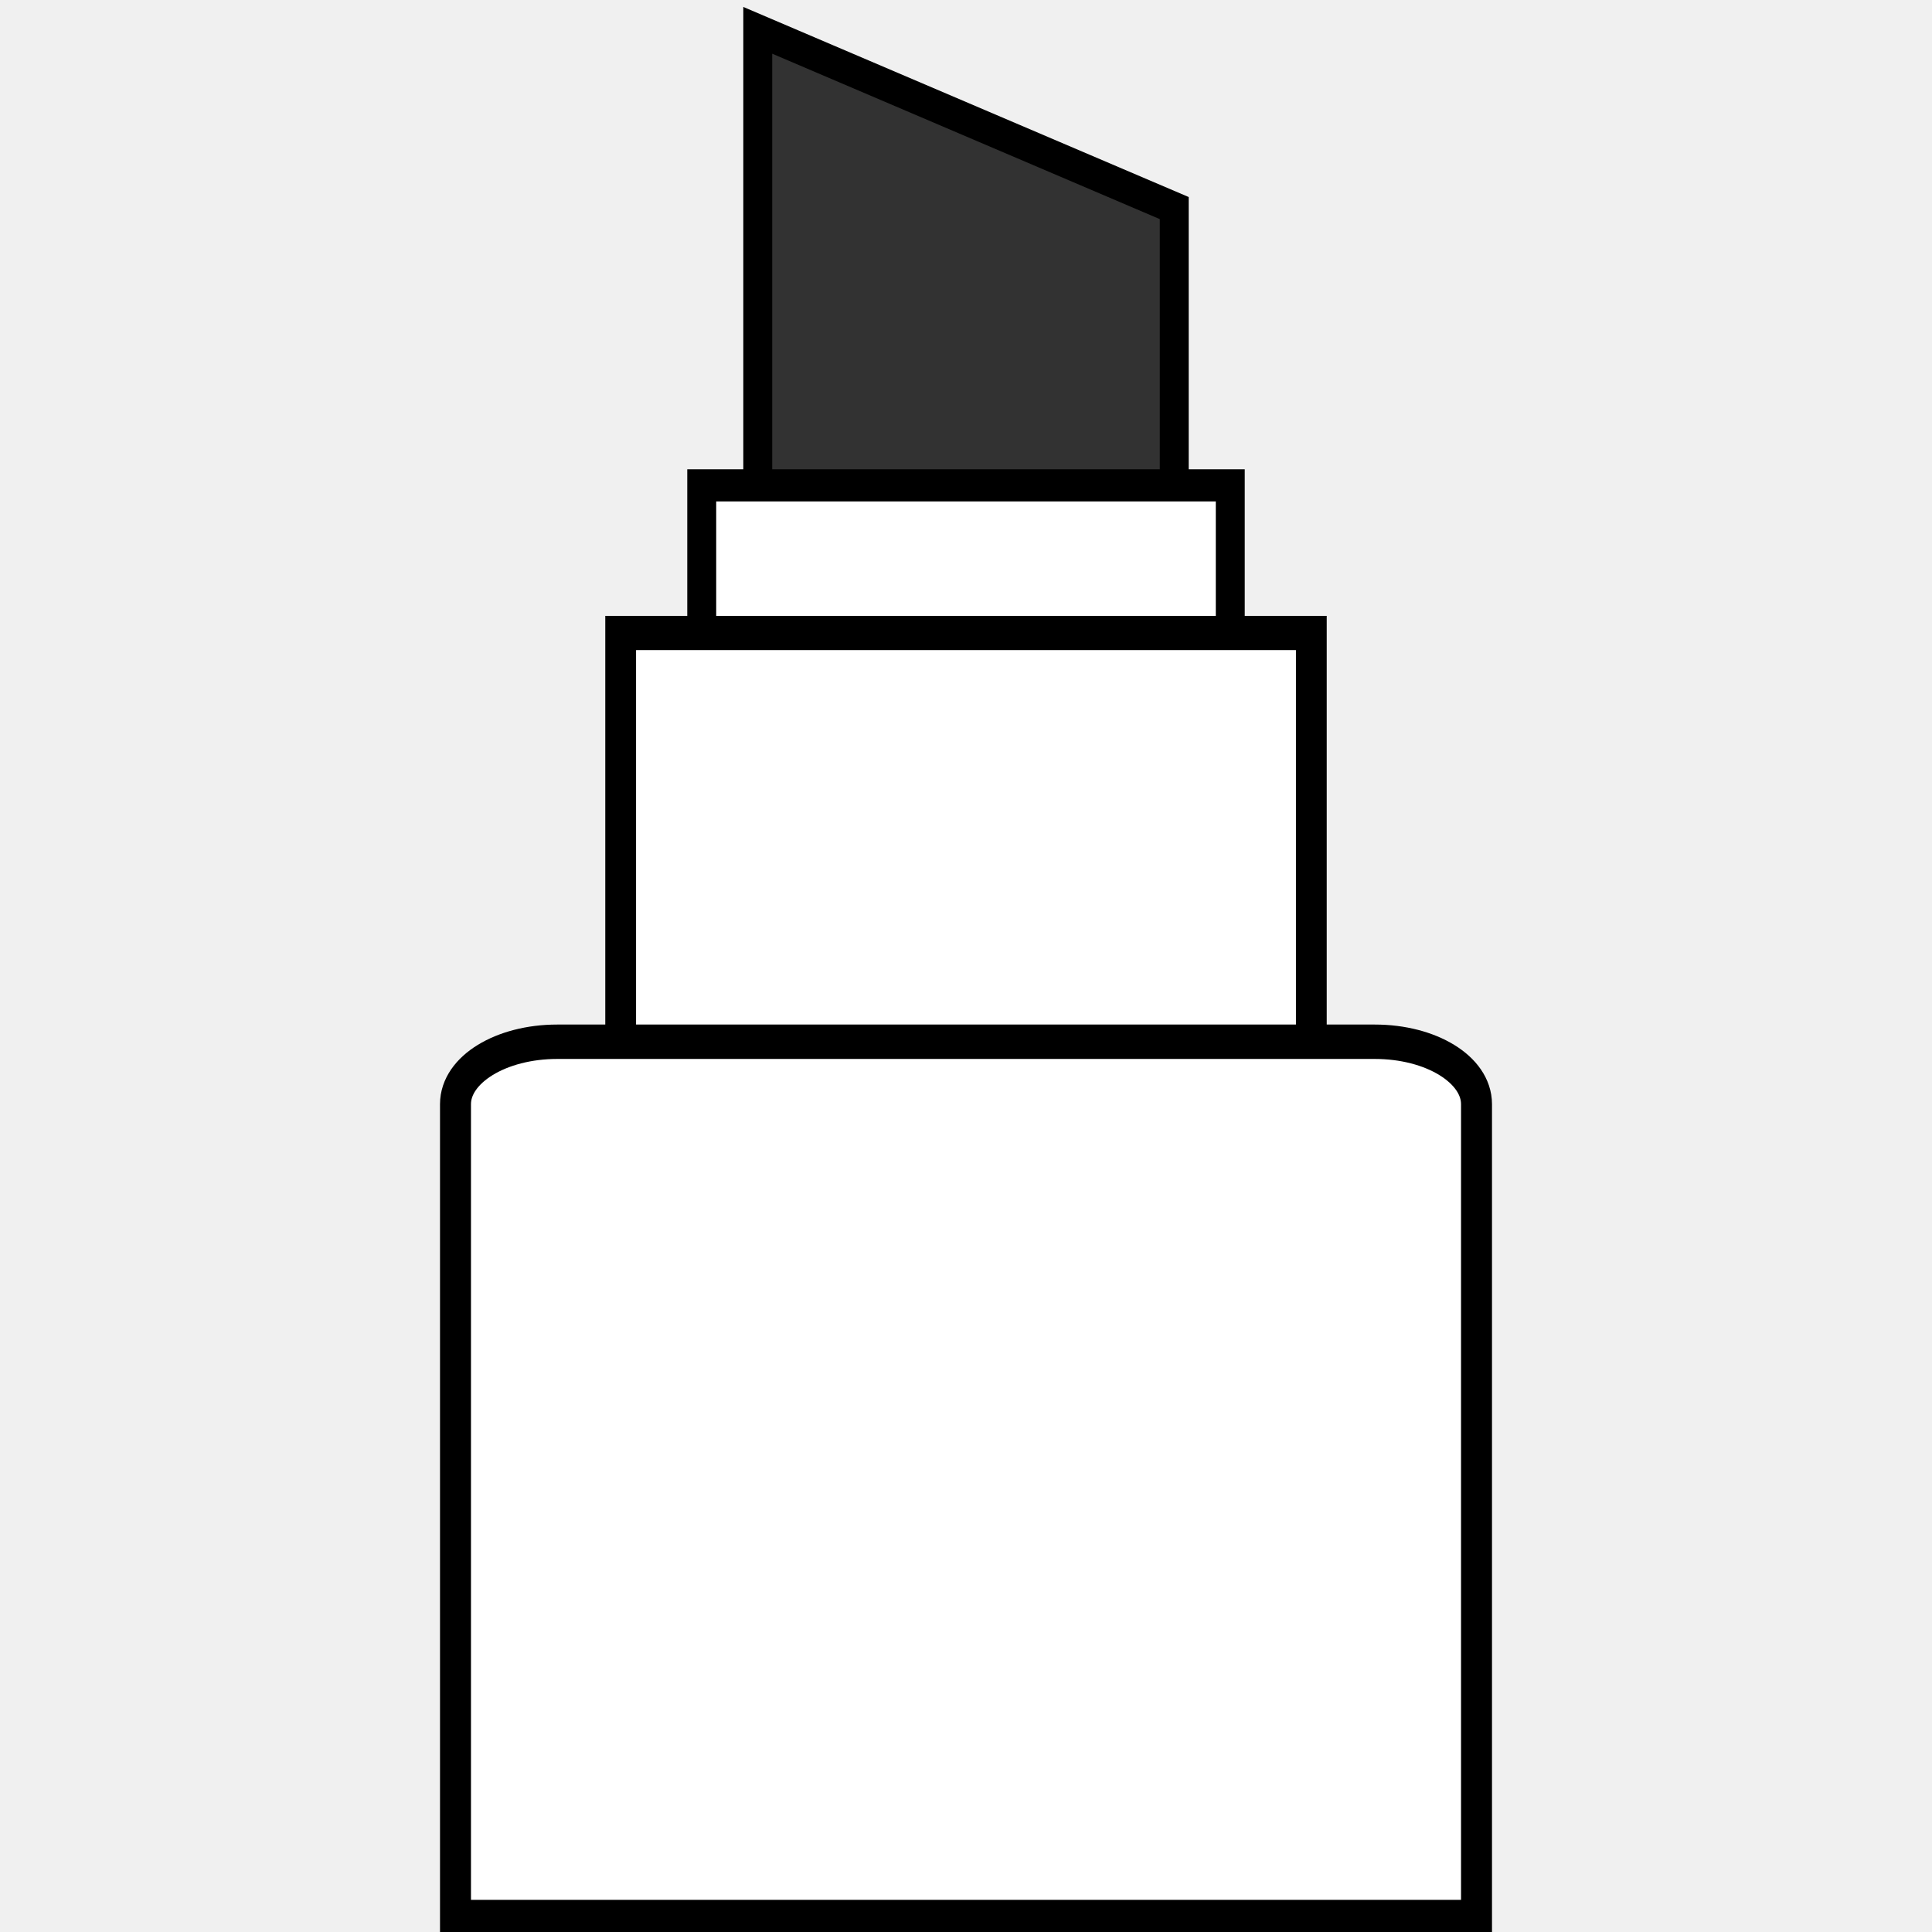
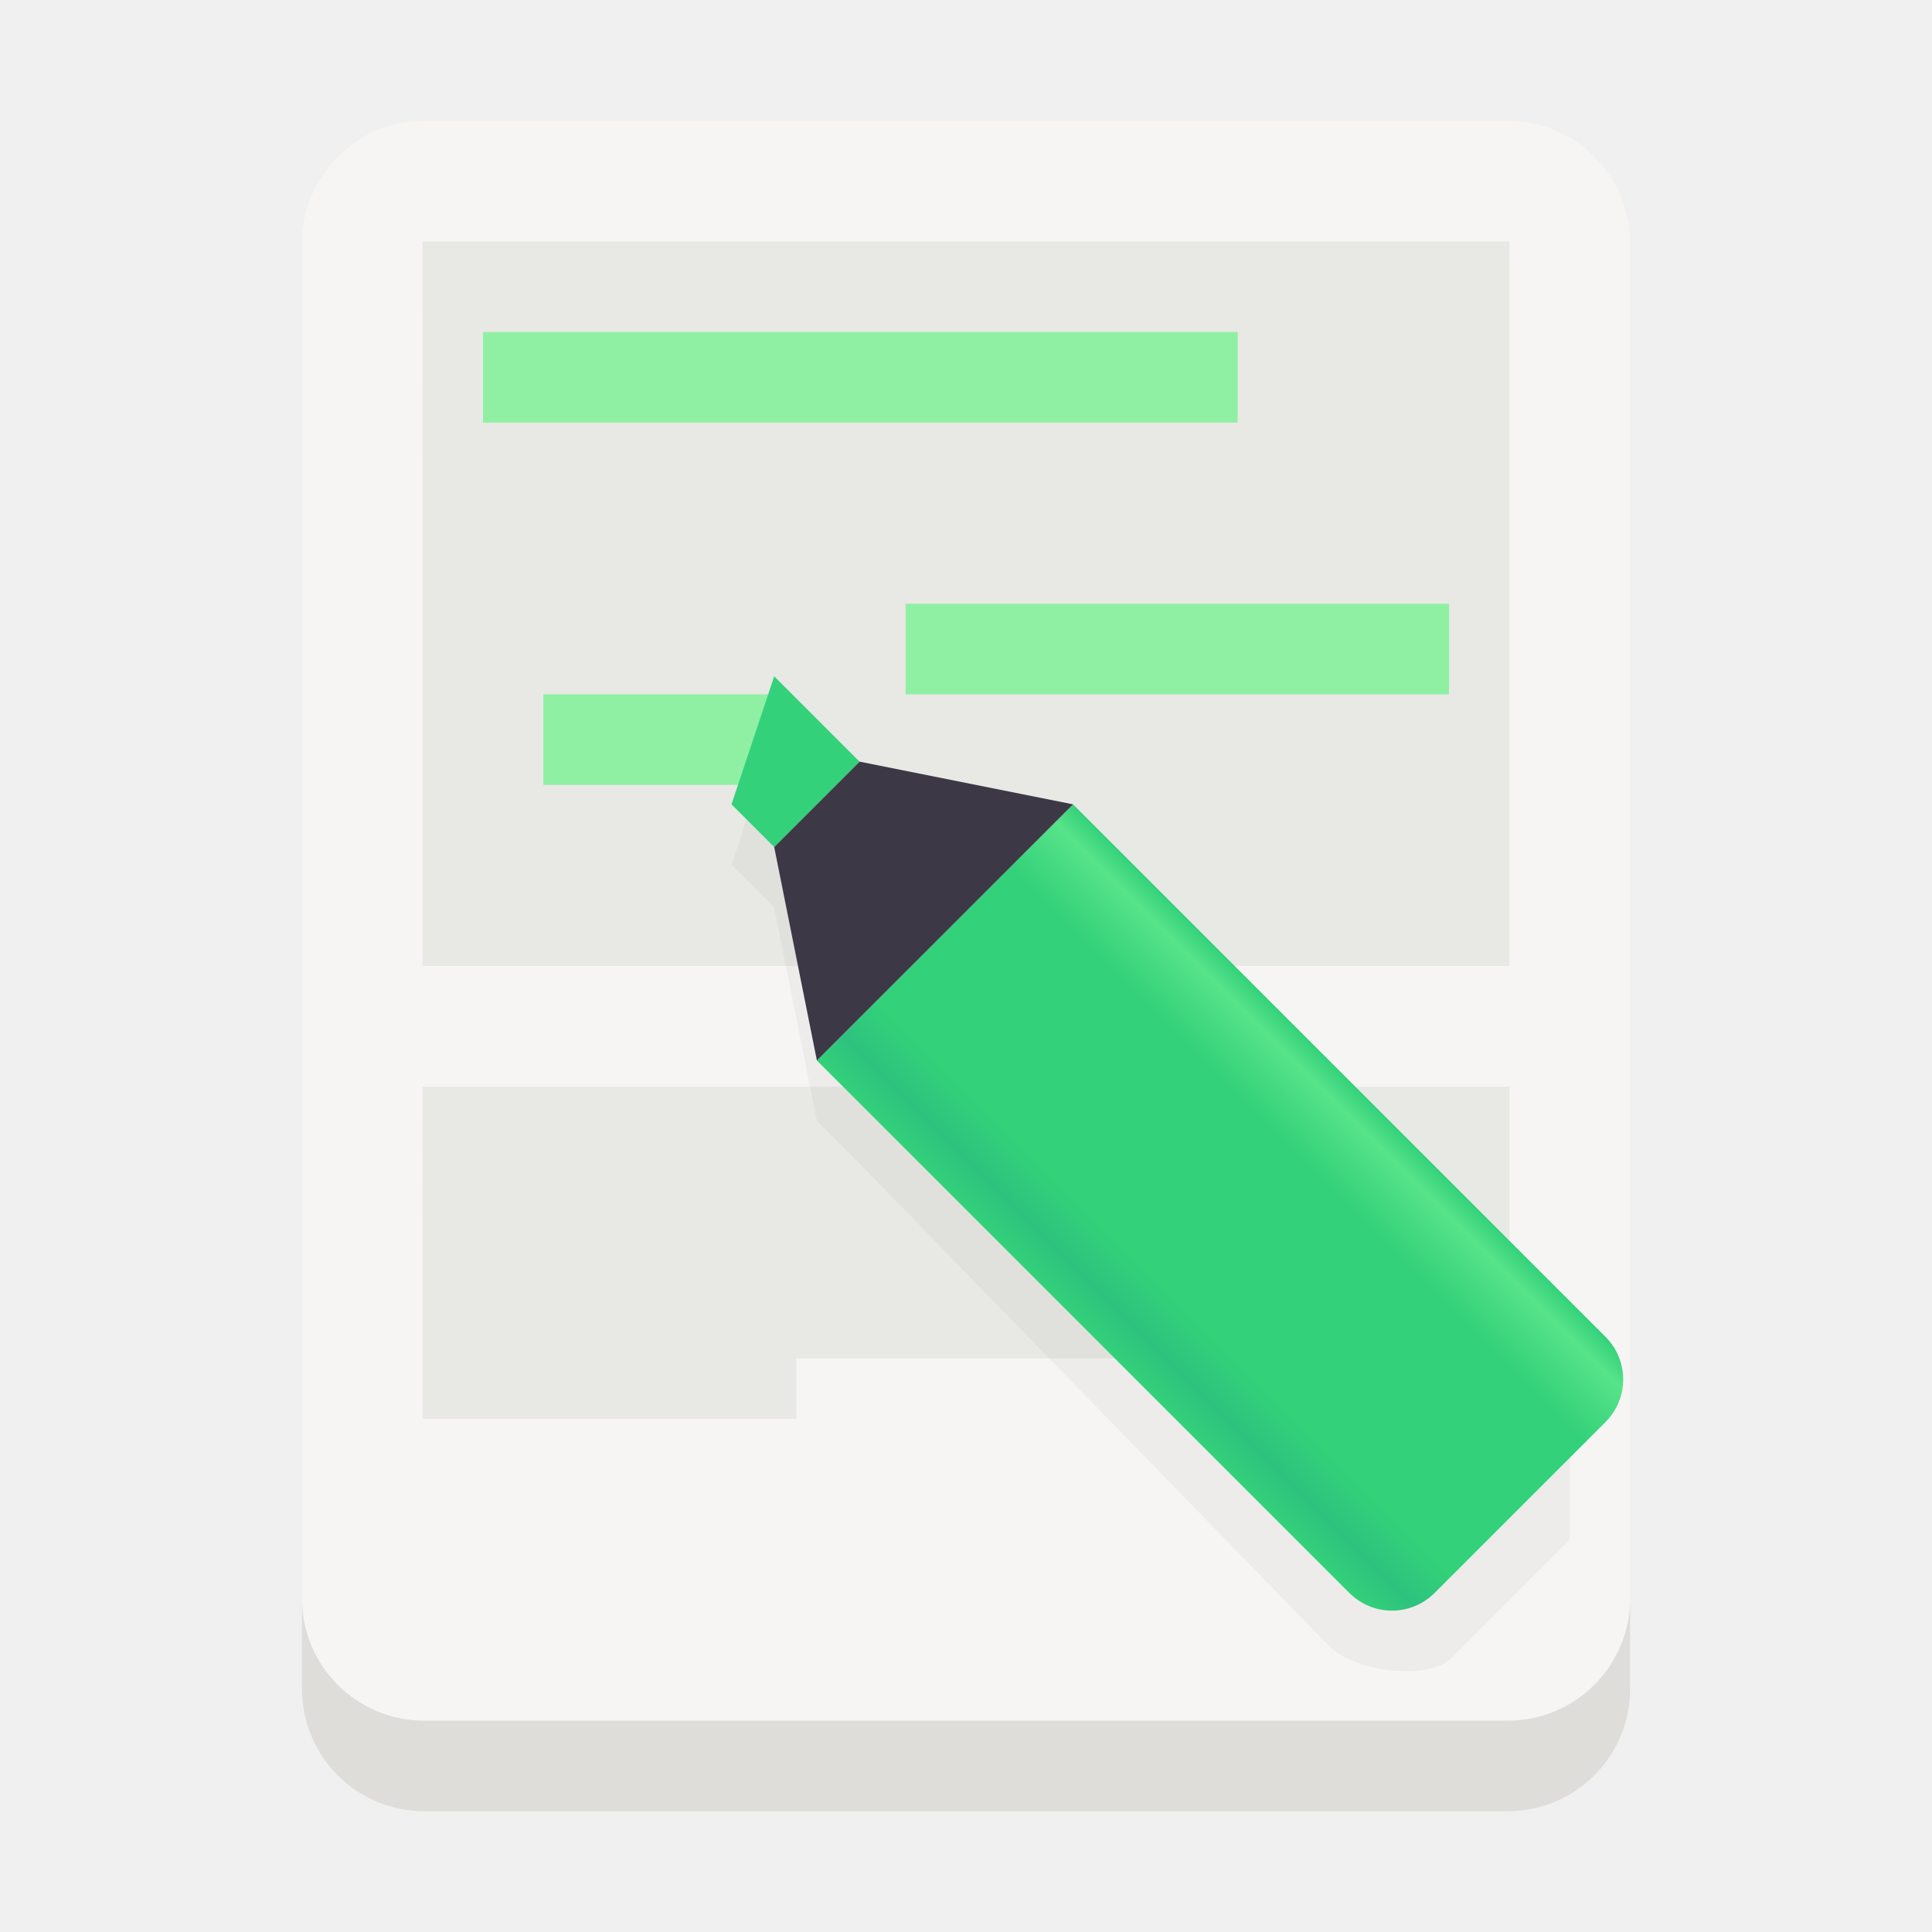
- <svg xmlns="http://www.w3.org/2000/svg" xmlns:ns1="http://www.openswatchbook.org/uri/2009/osb" width="400" height="400" viewBox="0 0 105.833 105.833" version="1.1" id="svg8">
-   <defs id="defs2">
-     <linearGradient id="linearGradient4319" ns1:paint="solid">
-       <stop style="stop-color:#323232;stop-opacity:1;" offset="0" id="stop4317" />
+ <svg xmlns="http://www.w3.org/2000/svg" xmlns:xlink="http://www.w3.org/1999/xlink" viewBox="0 0 128 128" style="display:inline;enable-background:new" version="1.0" id="svg11300" height="128" width="128">
+   <defs id="defs3">
+     <linearGradient gradientUnits="userSpaceOnUse" y2="89.049" x2="94.019" y1="106.019" x1="77.049" id="linearGradient1437" xlink:href="#linearGradient1435" />
+     <linearGradient id="linearGradient1435">
+       <stop id="stop1431" offset="0" style="stop-color:#33d17a;stop-opacity:1;" />
+       <stop style="stop-color:#2ec27e;stop-opacity:1" offset="0.1" id="stop1439" />
+       <stop id="stop1441" offset="0.231" style="stop-color:#33d17a;stop-opacity:1;" />
+       <stop style="stop-color:#33d17a;stop-opacity:1;" offset="0.753" id="stop1443" />
+       <stop id="stop1445" offset="0.933" style="stop-color:#57e389;stop-opacity:1" />
+       <stop id="stop1433" offset="1" style="stop-color:#33d17a;stop-opacity:1" />
    </linearGradient>
+     <linearGradient y2="89.049" x2="94.019" y1="106.019" x1="77.049" gradientUnits="userSpaceOnUse" id="linearGradient969" xlink:href="#linearGradient1435" />
  </defs>
-   <g id="layer1" transform="translate(0,-191.1667)">
-     <g id="g4274" transform="matrix(0.3627428,0,0,0.4030443,17.60476,174.846)">
-       <path id="path4291" d="M 65.9,126.819 V 44.614 l 62.894,24.159 v 59.394 z" style="fill:#323232;fill-opacity:1;stroke:#000000;stroke-width:4.368;stroke-linecap:butt;stroke-linejoin:miter;stroke-miterlimit:4;stroke-dasharray:none;stroke-opacity:1" />
-       <rect y="106.461" x="57.439" height="33.687" width="79.816" id="rect4293" style="fill:#ffffff;fill-opacity:1;stroke:#000000;stroke-width:4.368;stroke-miterlimit:4;stroke-dasharray:none;stroke-opacity:1" />
-       <rect y="126.526" x="45.198" height="116.477" width="104.298" id="rect4295" style="fill:#ffffff;fill-opacity:1;stroke:#000000;stroke-width:4.648;stroke-miterlimit:4;stroke-dasharray:none;stroke-opacity:1" />
-       <path id="rect4301" d="m 35.611,182.081 c -8.508,0 -15.358,3.783 -15.358,8.481 v 73.756 0.515 36.216 H 174.441 v -36.216 -0.515 -73.756 c 3e-5,-4.698 -6.848,-8.481 -15.356,-8.481 z" style="fill:#ffffff;fill-opacity:1;stroke:#000000;stroke-width:4.676;stroke-miterlimit:4;stroke-dasharray:none;stroke-opacity:1" />
+   <g transform="translate(0,-172)" style="display:inline" id="layer1">
+     <g style="display:none" id="layer2">
+       <g id="g12027" transform="matrix(7.991171,0,0,8.003641,-167.7909,-4846.078)" style="display:inline;fill:#000000;enable-background:new" />
+       <rect y="172" x="9.2651362e-08" height="128" width="128" id="rect13805" style="display:inline;overflow:visible;visibility:visible;fill:#f0f0f0;fill-opacity:1;fill-rule:nonzero;stroke:none;stroke-width:0.5;marker:none;enable-background:accumulate" />
+       <g transform="translate(-24,24)" style="fill:none;fill-opacity:0.251;stroke:#a579b3;stroke-opacity:1" id="g883" />
+       <g transform="translate(-24,24)" style="fill:none;fill-opacity:0.251;stroke:#a579b3;stroke-opacity:1" id="g900" />
+       <rect style="display:inline;overflow:visible;visibility:visible;fill:#f0f0f0;fill-opacity:1;fill-rule:nonzero;stroke:none;stroke-width:0.5;marker:none;enable-background:accumulate" id="rect859" width="16" height="16" x="160" y="172" />
+       <text id="text863" y="164" x="0" style="font-style:normal;font-variant:normal;font-weight:bold;font-stretch:normal;font-size:4px;line-height:125%;font-family:Cantarell;-inkscape-font-specification:'Cantarell, Bold';text-align:start;writing-mode:lr-tb;text-anchor:start;display:inline;fill:#000000;fill-opacity:1;stroke:none;stroke-width:0.333;enable-background:new" xml:space="preserve">
+         <tspan y="164" x="0" id="tspan861" style="font-size:4px;stroke-width:0.333">Hicolor</tspan>
+       </text>
+       <text xml:space="preserve" style="font-style:normal;font-variant:normal;font-weight:bold;font-stretch:normal;font-size:4px;line-height:125%;font-family:Cantarell;-inkscape-font-specification:'Cantarell, Bold';text-align:start;writing-mode:lr-tb;text-anchor:start;display:inline;fill:#000000;fill-opacity:1;stroke:none;stroke-width:0.333;enable-background:new" x="160" y="164" id="text867">
+         <tspan style="font-size:4px;stroke-width:0.333" id="tspan865" x="160" y="164">Symbolic</tspan>
+       </text>
    </g>
+     <g style="display:none" id="layer3">
+       <circle style="display:inline;opacity:0.1;vector-effect:none;fill:none;fill-opacity:1;stroke:#000000;stroke-width:0.99;stroke-linecap:butt;stroke-linejoin:miter;stroke-miterlimit:4;stroke-dasharray:0.99, 0.99;stroke-dashoffset:0;stroke-opacity:1;marker:none;marker-start:none;marker-mid:none;marker-end:none;paint-order:normal;enable-background:new" id="circle2892" r="59.504" cy="236" cx="64" />
+       <rect style="display:inline;opacity:0.1;vector-effect:none;fill:none;fill-opacity:1;stroke:#000000;stroke-width:0.99;stroke-linecap:butt;stroke-linejoin:miter;stroke-miterlimit:4;stroke-dasharray:0.99, 0.99;stroke-dashoffset:0;stroke-opacity:1;marker:none;marker-start:none;marker-mid:none;marker-end:none;paint-order:normal;enable-background:new" id="rect2894" width="87.01" height="111.01" x="20.495" y="180.495" rx="8.701" ry="7.929" />
+       <rect style="display:inline;opacity:0.1;vector-effect:none;fill:none;fill-opacity:1;stroke:#000000;stroke-width:0.99;stroke-linecap:butt;stroke-linejoin:miter;stroke-miterlimit:4;stroke-dasharray:0.99, 0.99;stroke-dashoffset:0;stroke-opacity:1;marker:none;marker-start:none;marker-mid:none;marker-end:none;paint-order:normal;enable-background:new" id="rect2896" width="103.01" height="103.01" x="12.495" y="184.495" rx="7.924" ry="7.924" />
+       <rect style="display:inline;opacity:0.1;vector-effect:none;fill:none;fill-opacity:1;stroke:#000000;stroke-width:0.99;stroke-linecap:butt;stroke-linejoin:miter;stroke-miterlimit:4;stroke-dasharray:0.99, 0.99;stroke-dashoffset:0;stroke-opacity:1;marker:none;marker-start:none;marker-mid:none;marker-end:none;paint-order:normal;enable-background:new" id="rect2898" width="111.01" height="87.01" x="8.495" y="200.495" rx="7.929" ry="8.701" />
+       <path style="display:inline;fill:none;stroke:#62a0ea;stroke-width:2;stroke-linecap:butt;stroke-linejoin:miter;stroke-miterlimit:4;stroke-dasharray:none;stroke-opacity:1;enable-background:new" d="M 2.6203015e-5,289 H 128" id="path2900" />
+     </g>
+     <g style="display:inline" id="layer9">
+       <rect ry="8.125" rx="8.125" y="180" x="20.002" height="112" width="88" id="rect848" style="display:inline;opacity:1;vector-effect:none;fill:#f6f5f4;fill-opacity:1;stroke:none;stroke-width:4;stroke-linecap:butt;stroke-linejoin:round;stroke-miterlimit:4;stroke-dasharray:none;stroke-dashoffset:0;stroke-opacity:1;enable-background:new" />
+       <path id="path2386" d="m 28,188 0.002,48 h 72 l -0.002,-48 z m 0.002,56 0.002,22 h 24.751 v -4 h 47.248 v -18 z" style="color:#000000;display:inline;overflow:visible;opacity:1;vector-effect:none;fill:#deddda;fill-opacity:0.551;stroke:none;stroke-width:4;stroke-linecap:butt;stroke-linejoin:miter;stroke-miterlimit:4;stroke-dasharray:none;stroke-dashoffset:0;stroke-opacity:1;marker:none;marker-start:none;marker-mid:none;marker-end:none;paint-order:normal;enable-background:new" />
+       <rect y="194" x="32.002" height="6" width="50" id="rect1347" style="display:inline;opacity:1;vector-effect:none;fill:#8ff0a4;fill-opacity:1;stroke:none;stroke-width:4;stroke-linecap:butt;stroke-linejoin:round;stroke-miterlimit:4;stroke-dasharray:none;stroke-dashoffset:0;stroke-opacity:1;enable-background:new" />
+       <rect y="218" x="36.002" height="6" width="16" id="rect1360" style="display:inline;opacity:1;vector-effect:none;fill:#8ff0a4;fill-opacity:1;stroke:none;stroke-width:4;stroke-linecap:butt;stroke-linejoin:round;stroke-miterlimit:4;stroke-dasharray:none;stroke-dashoffset:0;stroke-opacity:1;enable-background:new" />
+       <rect style="display:inline;opacity:1;vector-effect:none;fill:#8ff0a4;fill-opacity:1;stroke:none;stroke-width:4;stroke-linecap:butt;stroke-linejoin:round;stroke-miterlimit:4;stroke-dasharray:none;stroke-dashoffset:0;stroke-opacity:1;enable-background:new" id="rect1358" width="36" height="6" x="60.002" y="212" />
+       <rect ry="4" rx="4" y="80" x="-263.998" height="24" width="64" id="rect1387" style="display:inline;opacity:1;vector-effect:none;fill:#33d17a;fill-opacity:1;stroke:none;stroke-width:4;stroke-linecap:butt;stroke-linejoin:round;stroke-miterlimit:4;stroke-dasharray:none;stroke-dashoffset:0;stroke-opacity:1;enable-background:new" />
+       <rect style="display:inline;opacity:1;vector-effect:none;fill:#33d17a;fill-opacity:1;stroke:none;stroke-width:4;stroke-linecap:butt;stroke-linejoin:round;stroke-miterlimit:4;stroke-dasharray:none;stroke-dashoffset:0;stroke-opacity:1;enable-background:new" id="rect1389" width="32" height="24" x="-263.998" y="80" />
+       <path id="path1391" d="m -283.998,88 h 8 v 8 h -6 z" style="display:inline;opacity:1;vector-effect:none;fill:#33d17a;fill-opacity:1;stroke:none;stroke-width:4;stroke-linecap:butt;stroke-linejoin:round;stroke-miterlimit:4;stroke-dasharray:none;stroke-dashoffset:0;stroke-opacity:1;enable-background:new" />
+       <rect transform="scale(-1,1)" y="80" x="263.998" height="24" width="12" id="rect1393" style="display:inline;opacity:1;vector-effect:none;fill:#3d3846;fill-opacity:1;stroke:none;stroke-width:4;stroke-linecap:butt;stroke-linejoin:round;stroke-miterlimit:4;stroke-dasharray:none;stroke-dashoffset:0;stroke-opacity:1;enable-background:new" />
+       <ellipse ry="8" rx="12" cy="80" cx="-275.998" id="circle1395" style="display:inline;opacity:1;vector-effect:none;fill:#deddda;fill-opacity:1;stroke:none;stroke-width:4;stroke-linecap:butt;stroke-linejoin:round;stroke-miterlimit:4;stroke-dasharray:none;stroke-dashoffset:0;stroke-opacity:1;enable-background:new" />
+       <ellipse ry="8" rx="12" style="display:inline;opacity:1;vector-effect:none;fill:#deddda;fill-opacity:1;stroke:none;stroke-width:4;stroke-linecap:butt;stroke-linejoin:round;stroke-miterlimit:4;stroke-dasharray:none;stroke-dashoffset:0;stroke-opacity:1;enable-background:new" id="circle1397" cx="-275.998" cy="104" />
+       <path id="path1400" d="m -275.998,96 12,8 V 80 l -12,8 z" style="display:inline;fill:#3d3846;fill-opacity:1;stroke:none;stroke-width:1px;stroke-linecap:butt;stroke-linejoin:miter;stroke-opacity:1;enable-background:new" />
+       <g transform="translate(-139.9979,-290)" id="g1418" style="display:inline;enable-background:new">
+         <rect ry="4" rx="4" y="370" x="-4" height="24" width="64" id="rect1402" style="opacity:1;vector-effect:none;fill:#33d17a;fill-opacity:1;stroke:none;stroke-width:4;stroke-linecap:butt;stroke-linejoin:round;stroke-miterlimit:4;stroke-dasharray:none;stroke-dashoffset:0;stroke-opacity:1" />
+         <rect style="opacity:1;vector-effect:none;fill:#33d17a;fill-opacity:1;stroke:none;stroke-width:4;stroke-linecap:butt;stroke-linejoin:round;stroke-miterlimit:4;stroke-dasharray:none;stroke-dashoffset:0;stroke-opacity:1" id="rect1404" width="32" height="24" x="-4" y="370" />
+         <path id="path1406" d="m -24,378 h 8 v 8 h -4 z" style="opacity:1;vector-effect:none;fill:#33d17a;fill-opacity:1;stroke:none;stroke-width:4;stroke-linecap:butt;stroke-linejoin:round;stroke-miterlimit:4;stroke-dasharray:none;stroke-dashoffset:0;stroke-opacity:1" />
+         <path id="path1410" d="m -16,386 12,8 v -24 l -12,8 z" style="fill:#3d3846;fill-opacity:1;stroke:none;stroke-width:1px;stroke-linecap:butt;stroke-linejoin:miter;stroke-opacity:1" />
+       </g>
+       <path id="path884" d="m 51.293,220.806 -2.828,8.484 2.828,2.828 2.828,14.143 v 0.002 l 2.828,2.828 L 88.002,281 c 1.591,1.724 6.276,2.326 8,1 l 8,-8 v -1.419 -10.379 l -10.283,-10.283 -19.799,-19.799 -2.828,-2.828 v -0.002 l -14.143,-2.828 z" style="display:inline;opacity:1;vector-effect:none;fill:#000000;fill-opacity:0.039;stroke:none;stroke-width:4;stroke-linecap:butt;stroke-linejoin:round;stroke-miterlimit:4;stroke-dasharray:none;stroke-dashoffset:0;stroke-opacity:1;enable-background:new" />
+       <g transform="rotate(45,208.2258,388.2894)" id="g1428" style="display:inline;enable-background:new">
+         <path id="rect1420" transform="rotate(-45,395.5462,320.3259)" d="M 77.9,72.93 75.08,75.75 c -0.003,0.003 -0.007,0.005 -0.01,0.008 l -11.312,11.312 c -0.003,0.003 -0.005,0.007 -0.008,0.01 l -2.82,2.82 2.828,2.828 19.799,19.799 12.645,12.645 c 1.567,1.567 4.089,1.567 5.656,0 l 11.314,-11.314 c 1.567,-1.567 1.567,-4.089 0,-5.656 L 100.527,95.557 80.729,75.758 Z" style="opacity:1;vector-effect:none;fill:url(#linearGradient1437);fill-opacity:1;stroke:none;stroke-width:4;stroke-linecap:butt;stroke-linejoin:round;stroke-miterlimit:4;stroke-dasharray:none;stroke-dashoffset:0;stroke-opacity:1" />
+         <path style="opacity:1;vector-effect:none;fill:#33d17a;fill-opacity:1;stroke:none;stroke-width:4;stroke-linecap:butt;stroke-linejoin:round;stroke-miterlimit:4;stroke-dasharray:none;stroke-dashoffset:0;stroke-opacity:1" d="m -24,378 h 8 v 8 h -4 z" id="path1424" />
+         <path style="fill:#3d3846;fill-opacity:1;stroke:none;stroke-width:1px;stroke-linecap:butt;stroke-linejoin:miter;stroke-opacity:1" d="m -16,386 12,8 v -24 l -12,8 z" id="path1426" />
+       </g>
+       <path id="rect4416" d="m 20.002,277.875 v 6 c 0,4.501 3.624,8.125 8.125,8.125 h 71.75 c 4.501,0 8.125,-3.624 8.125,-8.125 v -6 c 0,4.501 -3.624,8.125 -8.125,8.125 h -71.75 c -4.501,0 -8.125,-3.624 -8.125,-8.125 z" style="display:inline;opacity:1;vector-effect:none;fill:#deddda;fill-opacity:1;stroke:none;stroke-width:4;stroke-linecap:butt;stroke-linejoin:round;stroke-miterlimit:4;stroke-dasharray:none;stroke-dashoffset:0;stroke-opacity:1;enable-background:new" />
+       <g transform="translate(-210)" id="g967">
+         <rect ry="8.125" rx="8.125" y="180" x="20.002" height="112" width="88" id="rect934" style="display:inline;opacity:1;vector-effect:none;fill:#f6f5f4;fill-opacity:1;stroke:none;stroke-width:4;stroke-linecap:butt;stroke-linejoin:round;stroke-miterlimit:4;stroke-dasharray:none;stroke-dashoffset:0;stroke-opacity:1;enable-background:new" />
+         <path id="path936" d="m 28,188 0.002,48 h 72 l -0.002,-48 z m 0.002,56 0.002,22 h 24.751 v -4 h 47.248 v -18 z" style="color:#000000;display:inline;overflow:visible;opacity:1;vector-effect:none;fill:#deddda;fill-opacity:0.551;stroke:none;stroke-width:4;stroke-linecap:butt;stroke-linejoin:miter;stroke-miterlimit:4;stroke-dasharray:none;stroke-dashoffset:0;stroke-opacity:1;marker:none;marker-start:none;marker-mid:none;marker-end:none;paint-order:normal;enable-background:new" />
+         <rect y="194" x="32.002" height="6" width="50" id="rect938" style="display:inline;opacity:1;vector-effect:none;fill:#8ff0a4;fill-opacity:1;stroke:none;stroke-width:4;stroke-linecap:butt;stroke-linejoin:round;stroke-miterlimit:4;stroke-dasharray:none;stroke-dashoffset:0;stroke-opacity:1;enable-background:new" />
+         <rect y="218" x="36.002" height="6" width="16" id="rect940" style="display:inline;opacity:1;vector-effect:none;fill:#8ff0a4;fill-opacity:1;stroke:none;stroke-width:4;stroke-linecap:butt;stroke-linejoin:round;stroke-miterlimit:4;stroke-dasharray:none;stroke-dashoffset:0;stroke-opacity:1;enable-background:new" />
+         <rect style="display:inline;opacity:1;vector-effect:none;fill:#8ff0a4;fill-opacity:1;stroke:none;stroke-width:4;stroke-linecap:butt;stroke-linejoin:round;stroke-miterlimit:4;stroke-dasharray:none;stroke-dashoffset:0;stroke-opacity:1;enable-background:new" id="rect942" width="36" height="6" x="60.002" y="212" />
+         <path id="path944" d="m 51.293,220.806 -2.828,8.484 2.828,2.828 2.828,14.143 v 0.002 l 2.828,2.828 L 88.002,281 c 1.591,1.724 6.276,2.326 8,1 l 8,-8 v -1.419 -10.379 l -10.283,-10.283 -19.799,-19.799 -2.828,-2.828 v -0.002 l -14.143,-2.828 z" style="display:inline;opacity:1;vector-effect:none;fill:#000000;fill-opacity:0.039;stroke:none;stroke-width:4;stroke-linecap:butt;stroke-linejoin:round;stroke-miterlimit:4;stroke-dasharray:none;stroke-dashoffset:0;stroke-opacity:1;enable-background:new" />
+         <g transform="rotate(45,208.2258,388.2894)" id="g952" style="display:inline;enable-background:new">
+           <path id="path946" transform="rotate(-45,395.5462,320.3259)" d="M 77.9,72.93 75.08,75.75 c -0.003,0.003 -0.007,0.005 -0.01,0.008 l -11.312,11.312 c -0.003,0.003 -0.005,0.007 -0.008,0.01 l -2.82,2.82 2.828,2.828 19.799,19.799 12.645,12.645 c 1.567,1.567 4.089,1.567 5.656,0 l 11.314,-11.314 c 1.567,-1.567 1.567,-4.089 0,-5.656 L 100.527,95.557 80.729,75.758 Z" style="opacity:1;vector-effect:none;fill:url(#linearGradient969);fill-opacity:1;stroke:none;stroke-width:4;stroke-linecap:butt;stroke-linejoin:round;stroke-miterlimit:4;stroke-dasharray:none;stroke-dashoffset:0;stroke-opacity:1" />
+           <path style="opacity:1;vector-effect:none;fill:#33d17a;fill-opacity:1;stroke:none;stroke-width:4;stroke-linecap:butt;stroke-linejoin:round;stroke-miterlimit:4;stroke-dasharray:none;stroke-dashoffset:0;stroke-opacity:1" d="m -24,378 h 8 v 8 h -4 z" id="path948" />
+           <path style="fill:#3d3846;fill-opacity:1;stroke:none;stroke-width:1px;stroke-linecap:butt;stroke-linejoin:miter;stroke-opacity:1" d="m -16,386 12,8 v -24 l -12,8 z" id="path950" />
+         </g>
+         <path id="path954" d="m 20.002,277.875 v 6 c 0,4.501 3.624,8.125 8.125,8.125 h 71.75 c 4.501,0 8.125,-3.624 8.125,-8.125 v -6 c 0,4.501 -3.624,8.125 -8.125,8.125 h -71.75 c -4.501,0 -8.125,-3.624 -8.125,-8.125 z" style="display:inline;opacity:1;vector-effect:none;fill:#deddda;fill-opacity:1;stroke:none;stroke-width:4;stroke-linecap:butt;stroke-linejoin:round;stroke-miterlimit:4;stroke-dasharray:none;stroke-dashoffset:0;stroke-opacity:1;enable-background:new" />
+       </g>
+       <g transform="translate(-68.99657,-41.992)" id="g8452" style="display:inline">
+         <path style="color:#000000;font-style:normal;font-variant:normal;font-weight:normal;font-stretch:normal;font-size:medium;line-height:normal;font-family:Sans;-inkscape-font-specification:Sans;text-indent:0;text-align:start;text-decoration:none;text-decoration-line:none;letter-spacing:normal;word-spacing:normal;text-transform:none;writing-mode:lr-tb;direction:ltr;baseline-shift:baseline;text-anchor:start;display:inline;overflow:visible;visibility:visible;fill:#241f31;fill-opacity:1;stroke:none;stroke-width:2;marker:none;enable-background:accumulate" d="m 324.997,213.992 c -1.091,0 -2,0.909 -2,2 v 11 c 0,1.091 0.909,2 2,2 h 2 v -1.562 l 0.438,-0.438 h -2.438 v -3 h 3 v 2.438 l 1,-1 v -1.438 h 1.438 l 1,-1 h -2.438 v -3 h 3 v 2.438 l 1,-0.969 V 219.992 h 1.469 l 1,-1 h -2.469 v -3 h 3 v 2.469 l 1.875,-1.875 0.125,0.125 V 215.992 c 0,-1.091 -0.909,-2 -2,-2 z m 0,2 h 3 v 3 h -3 z m 4,0 h 3 v 3 h -3 z m 8.875,2 -1.594,1.594 c 0,0 0.883,0.206 1.303,0.693 0.42,0.487 0.822,1.432 0.822,1.432 l 0.625,-0.625 v -1.938 z m -12.875,2 h 3 v 3 h -3 z m 10.594,0.281 -7.594,7.656 v 2.062 l 2.086,0.008 7.633,-7.602 c 0,0 -0.172,-0.823 -0.715,-1.398 -0.543,-0.576 -1.41,-0.727 -1.41,-0.727 z m 2.406,3.25 -2,1.969 v 1.5 h -1.5 l -2,2 h 3.5 c 1.091,0 2,-0.909 2,-2 z" id="rect7481-0-7" />
+       </g>
+       <g id="g1052">
+         <path id="rect979" transform="translate(0,172)" d="M 163 0 C 161.892 0 161 0.892 161 2 L 161 14 C 161 15.108 161.892 16 163 16 L 170.586 16 L 168.586 14 L 163 14 L 163 2 L 171 2 L 171 5.586 L 173 7.586 L 173 2 C 173 0.892 172.108 0 171 0 L 163 0 z M 171 10.414 L 171 13.586 L 172 14.586 L 173 13.586 L 173 12.414 L 171 10.414 z " style="opacity:1;vector-effect:none;fill:#241f31;fill-opacity:1;stroke:none;stroke-width:1;stroke-linecap:square;stroke-linejoin:round;stroke-miterlimit:4;stroke-dasharray:none;stroke-dashoffset:0;stroke-opacity:1" />
+       </g>
+       <g transform="translate(45)" id="g1066">
+         <rect ry="2" rx="2" y="172" x="162" height="16" width="12" id="rect1062" style="opacity:1;vector-effect:none;fill:#241f31;fill-opacity:1;stroke:none;stroke-width:1;stroke-linecap:square;stroke-linejoin:round;stroke-miterlimit:4;stroke-dasharray:none;stroke-dashoffset:0;stroke-opacity:1" />
+         <rect style="opacity:1;vector-effect:none;fill:#ffffff;fill-opacity:1;stroke:none;stroke-width:0.707;stroke-linecap:square;stroke-linejoin:round;stroke-miterlimit:4;stroke-dasharray:none;stroke-dashoffset:0;stroke-opacity:1" id="rect1064" width="8" height="12" x="164" y="174" />
+       </g>
+     </g>
+     <g transform="translate(64.00483,-2.0005)" id="g993">
+       <path style="display:inline;fill:#241f31;fill-opacity:1;fill-rule:evenodd;stroke:none" d="m 175.998,188.001 6.993,-6.999 c 0.999,0 1.999,1 1.999,2 l -6.995,6.999 h -1.999 z" id="path13365" />
+       <path style="display:inline;overflow:visible;visibility:visible;fill:#241f31;fill-opacity:1;fill-rule:nonzero;stroke:none;stroke-width:1;marker:none;enable-background:new" d="m 183.991,180.001 c 0.999,0 1.999,1 1.999,2 l 0.999,-1 c 0,-1 -0.751,-2 -1.999,-2 z" id="path13367" />
+     </g>
+     <path id="path13365-6" d="m 165,213 7,7 4,-4 -7.001,-7 h -3.999 z" style="display:inline;fill:#241f31;fill-opacity:1;fill-rule:evenodd;stroke:none" />
+     <path id="path1054" d="M 165,207.348 164,210 l 2,2 1,-2.501 z" style="fill:#241f31;fill-opacity:1;stroke:none;stroke-width:1px;stroke-linecap:butt;stroke-linejoin:miter;stroke-opacity:1" />
+     <path id="path1058" d="m 164,215 6,-6" style="fill:none;stroke:#f0f0f0;stroke-width:1px;stroke-linecap:butt;stroke-linejoin:miter;stroke-opacity:1" />
+     <g transform="translate(60)" id="g1085">
+       <g style="display:inline;enable-background:new" id="g1076">
+         <path id="path1074" transform="translate(0,172)" d="m 164,0 c -1.108,0 -2,0.892 -2,2 v 12 c 0,1.108 0.892,2 2,2 h 7.586 l -2,-2 H 164 V 2 h 8 v 5.586 l 2,2 V 2 c 0,-1.108 -0.892,-2 -2,-2 z m 8,10.414 v 3.172 l 1,1 1,-1 v -1.172 z" style="opacity:1;vector-effect:none;fill:#241f31;fill-opacity:1;stroke:none;stroke-width:1;stroke-linecap:square;stroke-linejoin:round;stroke-miterlimit:4;stroke-dasharray:none;stroke-dashoffset:0;stroke-opacity:1" />
+       </g>
+       <path style="display:inline;fill:#241f31;fill-opacity:1;fill-rule:evenodd;stroke:none" d="m 166,181 7,7 3,-3 -7.001,-7 h -2.999 z" id="path1078" />
+     </g>
+     <path id="path1087" transform="translate(0,172)" d="M 165 5 L 165 9 L 165.146 9.146 L 169.146 5.146 L 169 5 L 165 5 z M 169.854 5.854 L 165.854 9.854 L 172 16 L 176 12 L 169.854 5.854 z " style="display:inline;fill:#241f31;fill-opacity:1;fill-rule:evenodd;stroke:none" />
+     <path style="fill:#241f31;fill-opacity:1;stroke:none;stroke-width:1px;stroke-linecap:butt;stroke-linejoin:miter;stroke-opacity:1" d="M 165,175.348 164,178 l 2,2 1,-2.501 z" id="path1089" />
  </g>
</svg>
